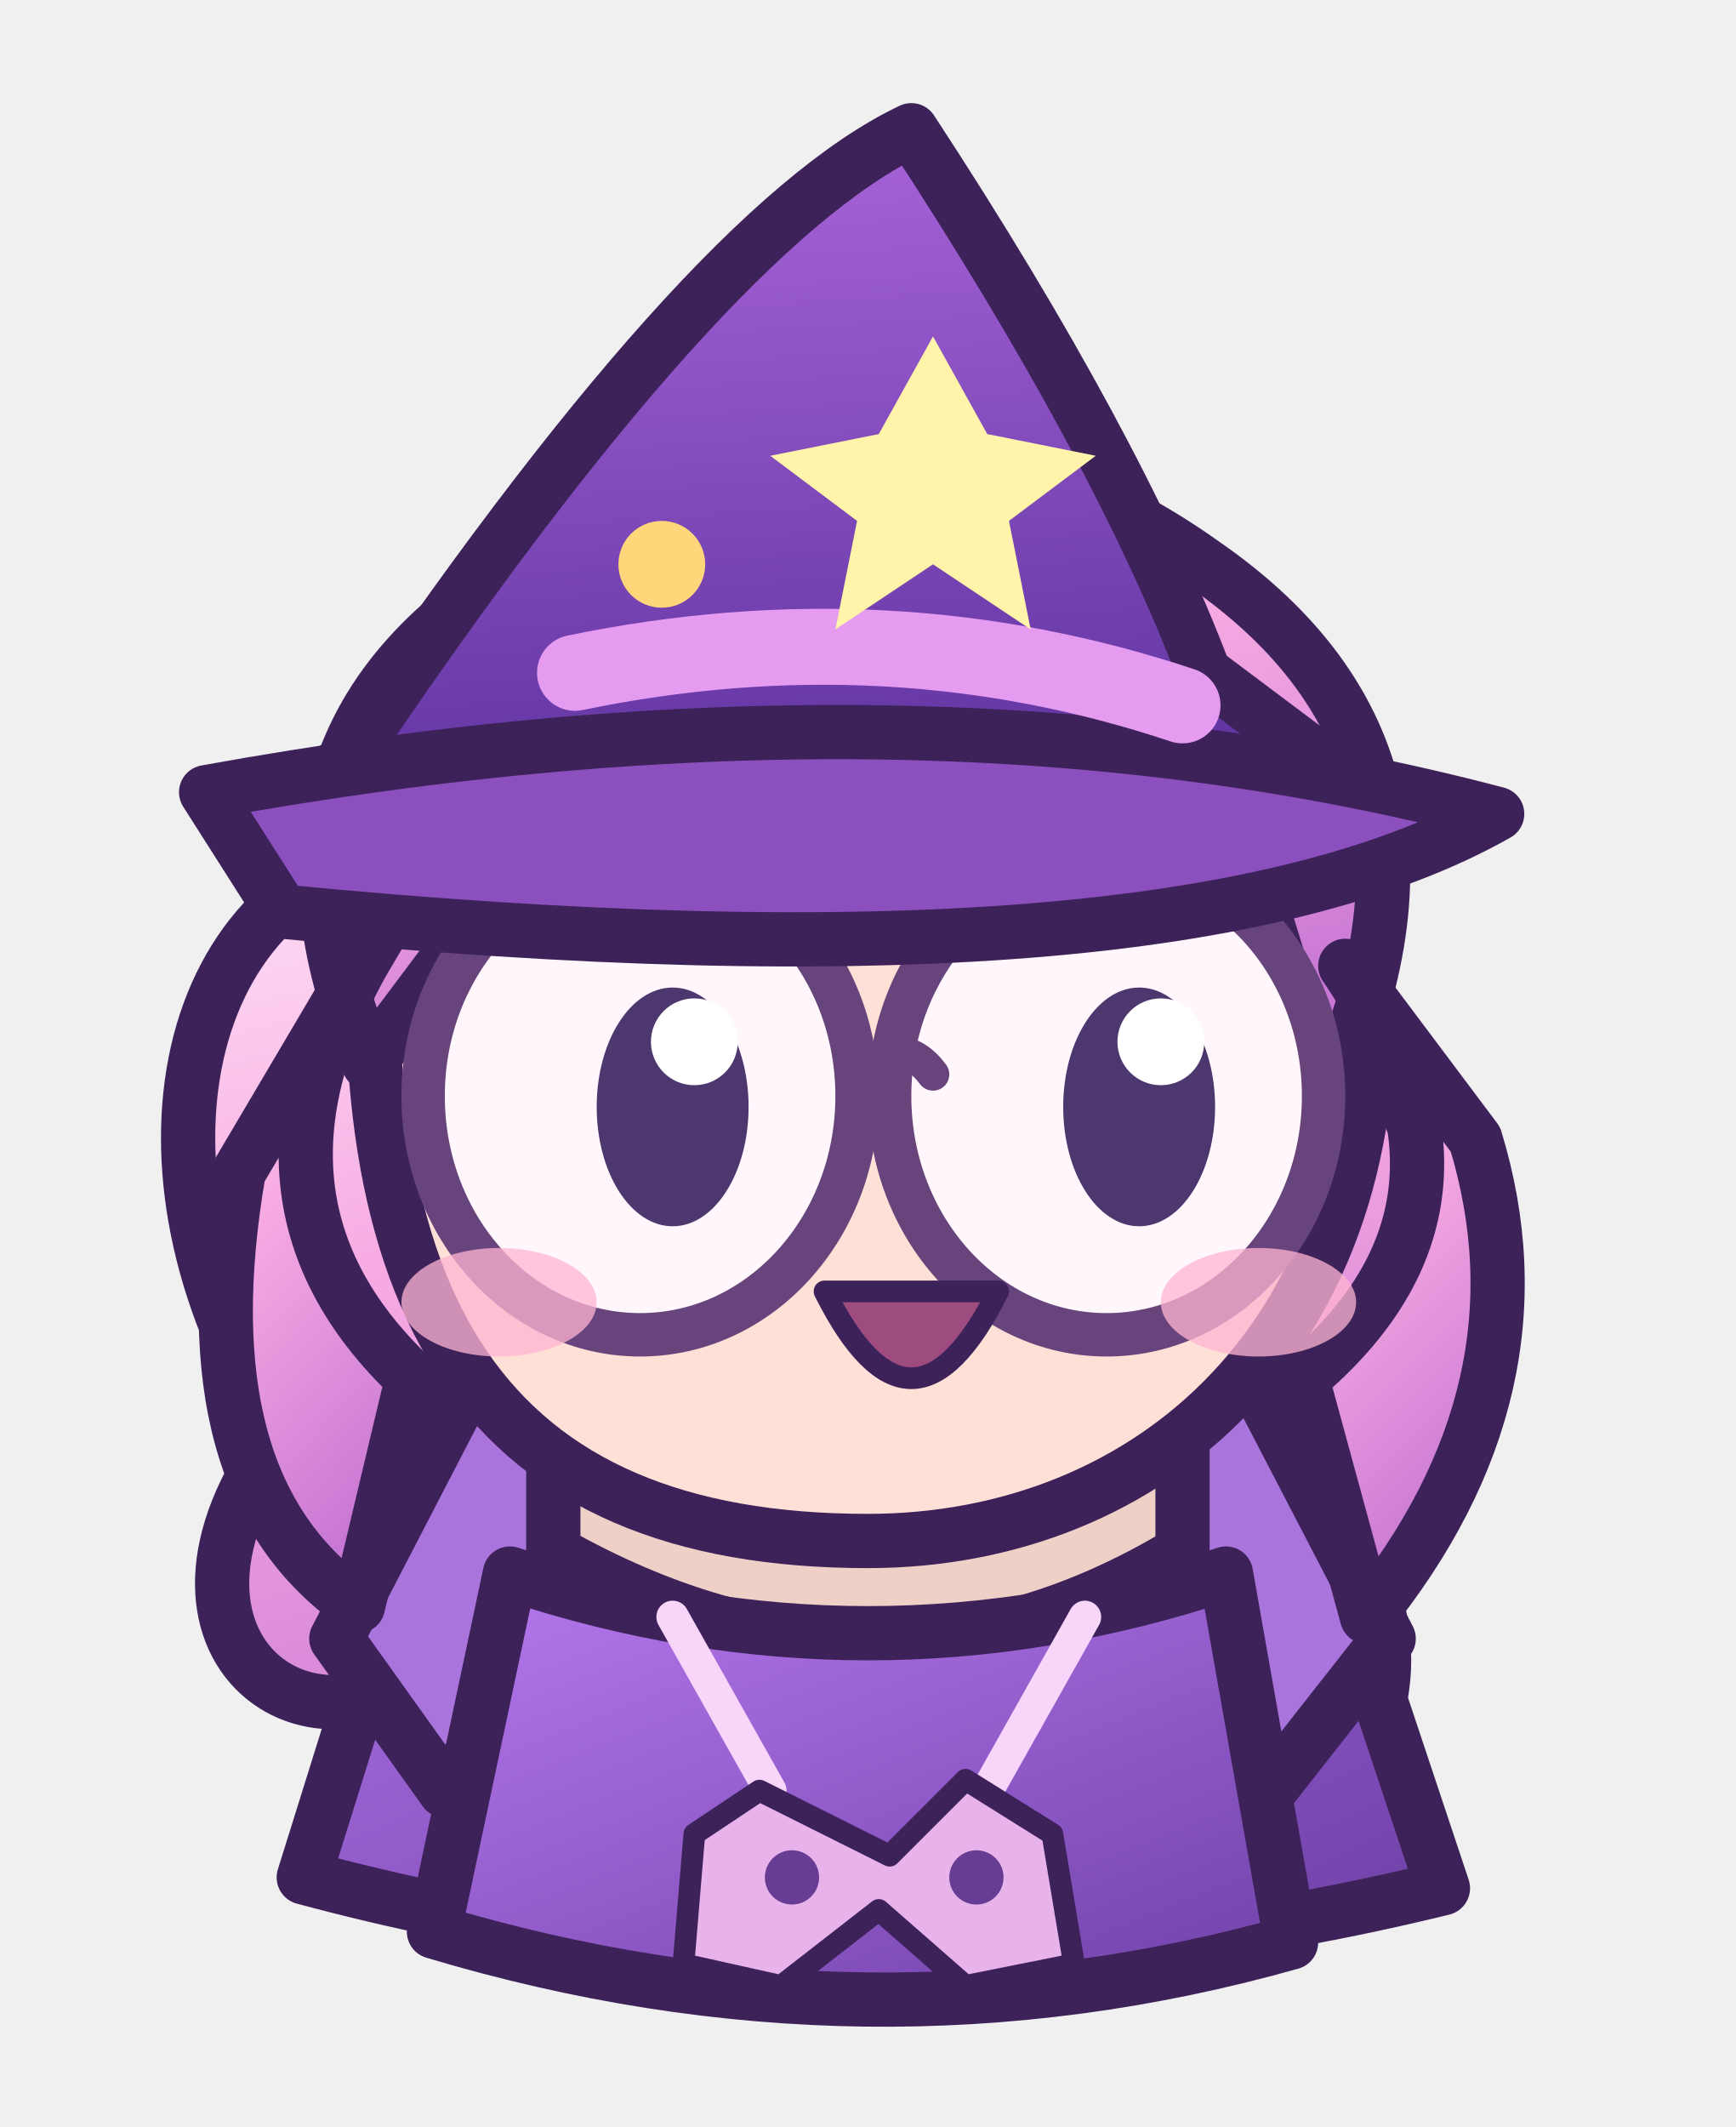
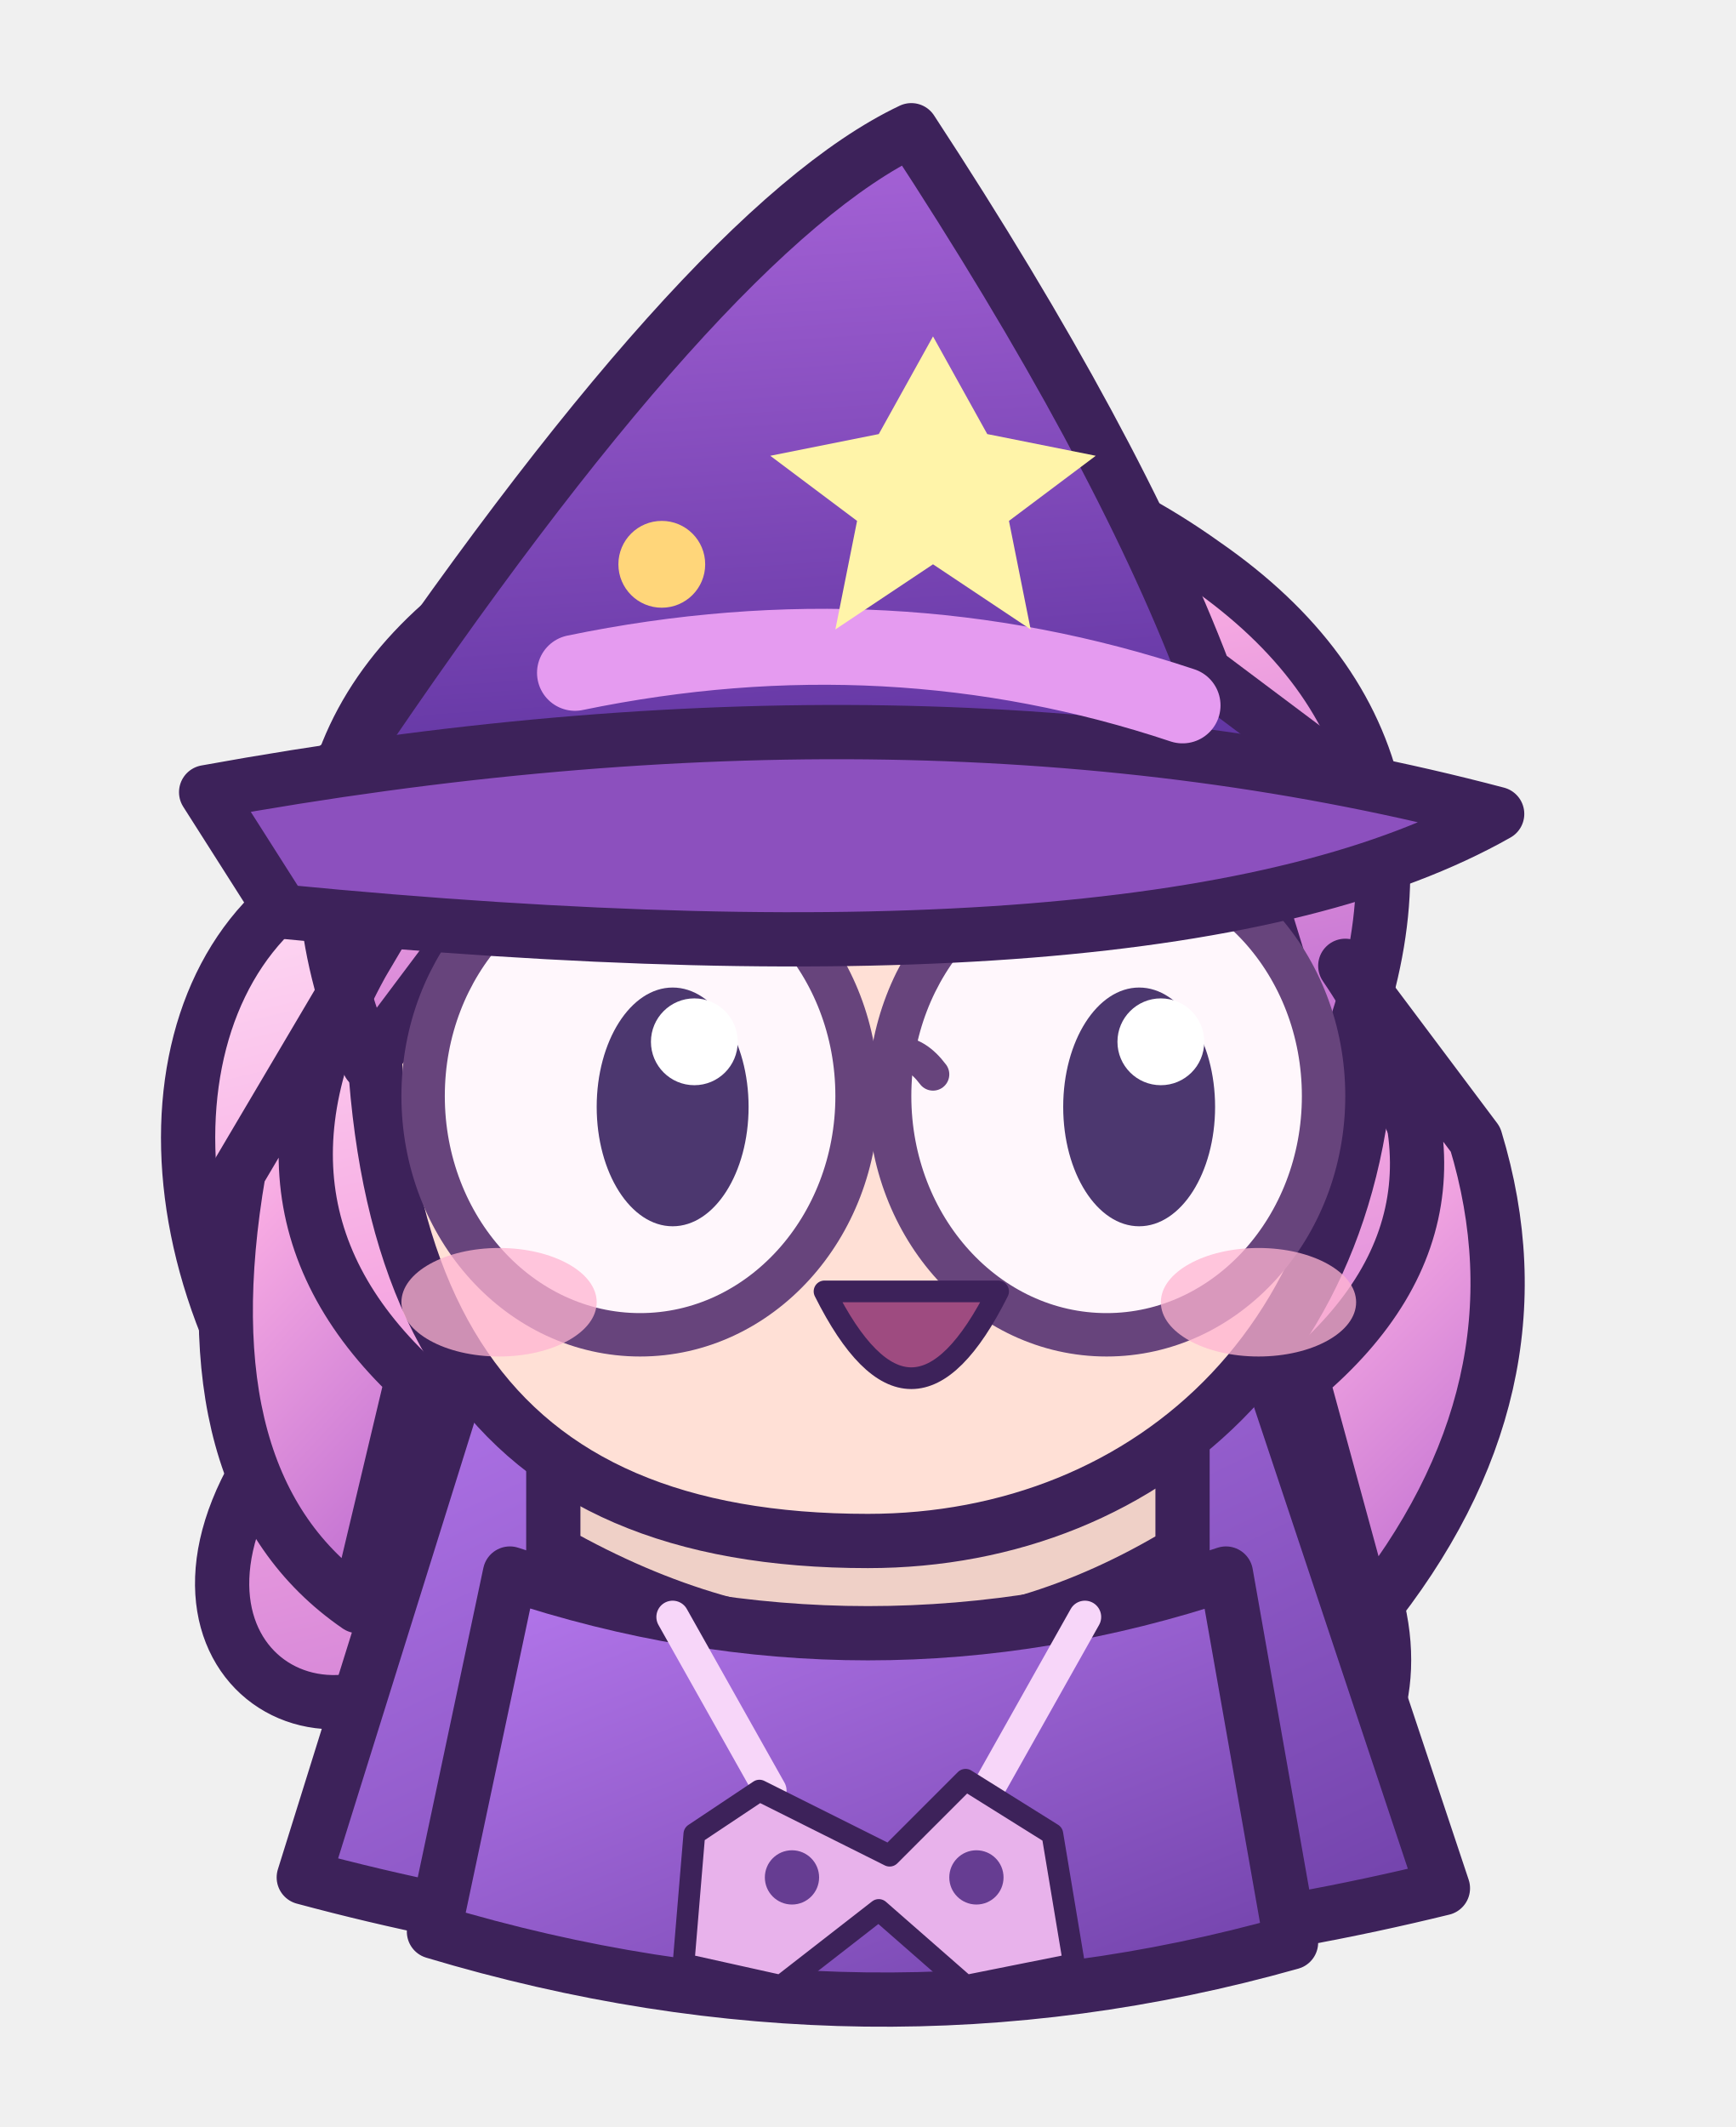
<svg xmlns="http://www.w3.org/2000/svg" width="160" height="196" viewBox="0 0 160 196">
  <defs>
    <linearGradient id="hair" x2=".3" y2="1">
      <stop stop-color="#ffe0f6" />
      <stop offset=".45" stop-color="#f6a9e2" />
      <stop offset="1" stop-color="#c878d4" />
    </linearGradient>
    <linearGradient id="robe" x2=".8" y2="1">
      <stop stop-color="#b779ef" />
      <stop offset="1" stop-color="#7545ae" />
    </linearGradient>
    <linearGradient id="hat" x2=".1" y2="1">
      <stop stop-color="#ab66db" />
      <stop offset="1" stop-color="#562e99" />
    </linearGradient>
  </defs>
  <g stroke="#3d225a" stroke-width="5" stroke-linejoin="round" stroke-linecap="round">
    <path d="M37 78C16 82 11 109 26 132C11 152 30 165 42 151C36 174 55 174 62 157L105 157C115 176 133 163 126 145C147 126 128 95 116 83Z" fill="url(#hair)" />
    <path d="M43 125Q80 109 117 126L133 174Q80 187 28 173Z" fill="url(#robe)" />
-     <path d="M45 124L31 151L41 165L56 145M115 126L128 151L117 165L101 145" fill="#aa74dd" />
    <path d="M51 106Q80 124 109 106V143Q81 160 51 143Z" fill="#efd0c7" />
    <path d="M35 77C36 49 125 42 126 89C128 123 106 142 80 142C45 142 31 121 35 77Z" fill="#ffe0d6" />
    <path d="M34 98Q21 67 50 51Q83 32 111 52Q137 70 122 102L114 76Q92 92 80 74Q62 94 43 86Z" fill="url(#hair)" />
    <path d="M35 86Q20 110 38 127L33 148Q17 137 22 108Z" fill="url(#hair)" />
    <path d="M124 89Q139 111 120 127L126 149Q143 128 136 105Z" fill="url(#hair)" />
    <ellipse cx="59" cy="101" rx="20" ry="22" fill="#fff7fc" stroke="#67447c" stroke-width="4" />
    <ellipse cx="102" cy="101" rx="20" ry="22" fill="#fff7fc" stroke="#67447c" stroke-width="4" />
    <path d="M79 99Q83 95 86 99" fill="none" stroke="#67447c" stroke-width="3" />
    <ellipse cx="62" cy="102" rx="7" ry="11" fill="#4c376f" stroke="none" />
    <ellipse cx="105" cy="102" rx="7" ry="11" fill="#4c376f" stroke="none" />
    <circle cx="64" cy="96" r="4" fill="#fff" stroke="none" />
    <circle cx="107" cy="96" r="4" fill="#fff" stroke="none" />
    <ellipse cx="46" cy="120" rx="9" ry="5" fill="#ffb4d1" opacity=".75" stroke="none" />
    <ellipse cx="116" cy="120" rx="9" ry="5" fill="#ffb4d1" opacity=".75" stroke="none" />
    <path d="M76 119Q84 135 92 119Z" fill="#9e4b80" stroke-width="2" />
    <path d="M32 70Q65 21 84 12Q103 41 111 62L127 74Q82 93 25 75Z" fill="url(#hat)" />
    <path d="M19 73Q85 61 138 75Q108 92 26 84Z" fill="#8c50be" />
    <path d="M53 62Q82 56 109 65" fill="none" stroke="#e59bf0" stroke-width="7" />
    <path d="M86 31l5 9 10 2-8 6 2 10-9-6-9 6 2-10-8-6 10-2Z" stroke="none" fill="#fff4a9" />
    <circle cx="61" cy="52" r="4" fill="#ffd67a" stroke="none" />
    <path d="M47 145Q80 156 113 145L119 179Q80 190 40 178Z" fill="url(#robe)" />
    <path d="M62 149L71 165M100 149L91 165" fill="none" stroke="#f7d6f9" stroke-width="3" />
    <path d="M70 165l-6 4-1 12 9 2 9-7 8 7 10-2-2-12-8-5-7 7Z" fill="#e8b2eb" stroke-width="2" />
    <circle cx="73" cy="173" r="2.5" fill="#663d92" stroke="none" />
    <circle cx="90" cy="173" r="2.5" fill="#663d92" stroke="none" />
  </g>
</svg>
